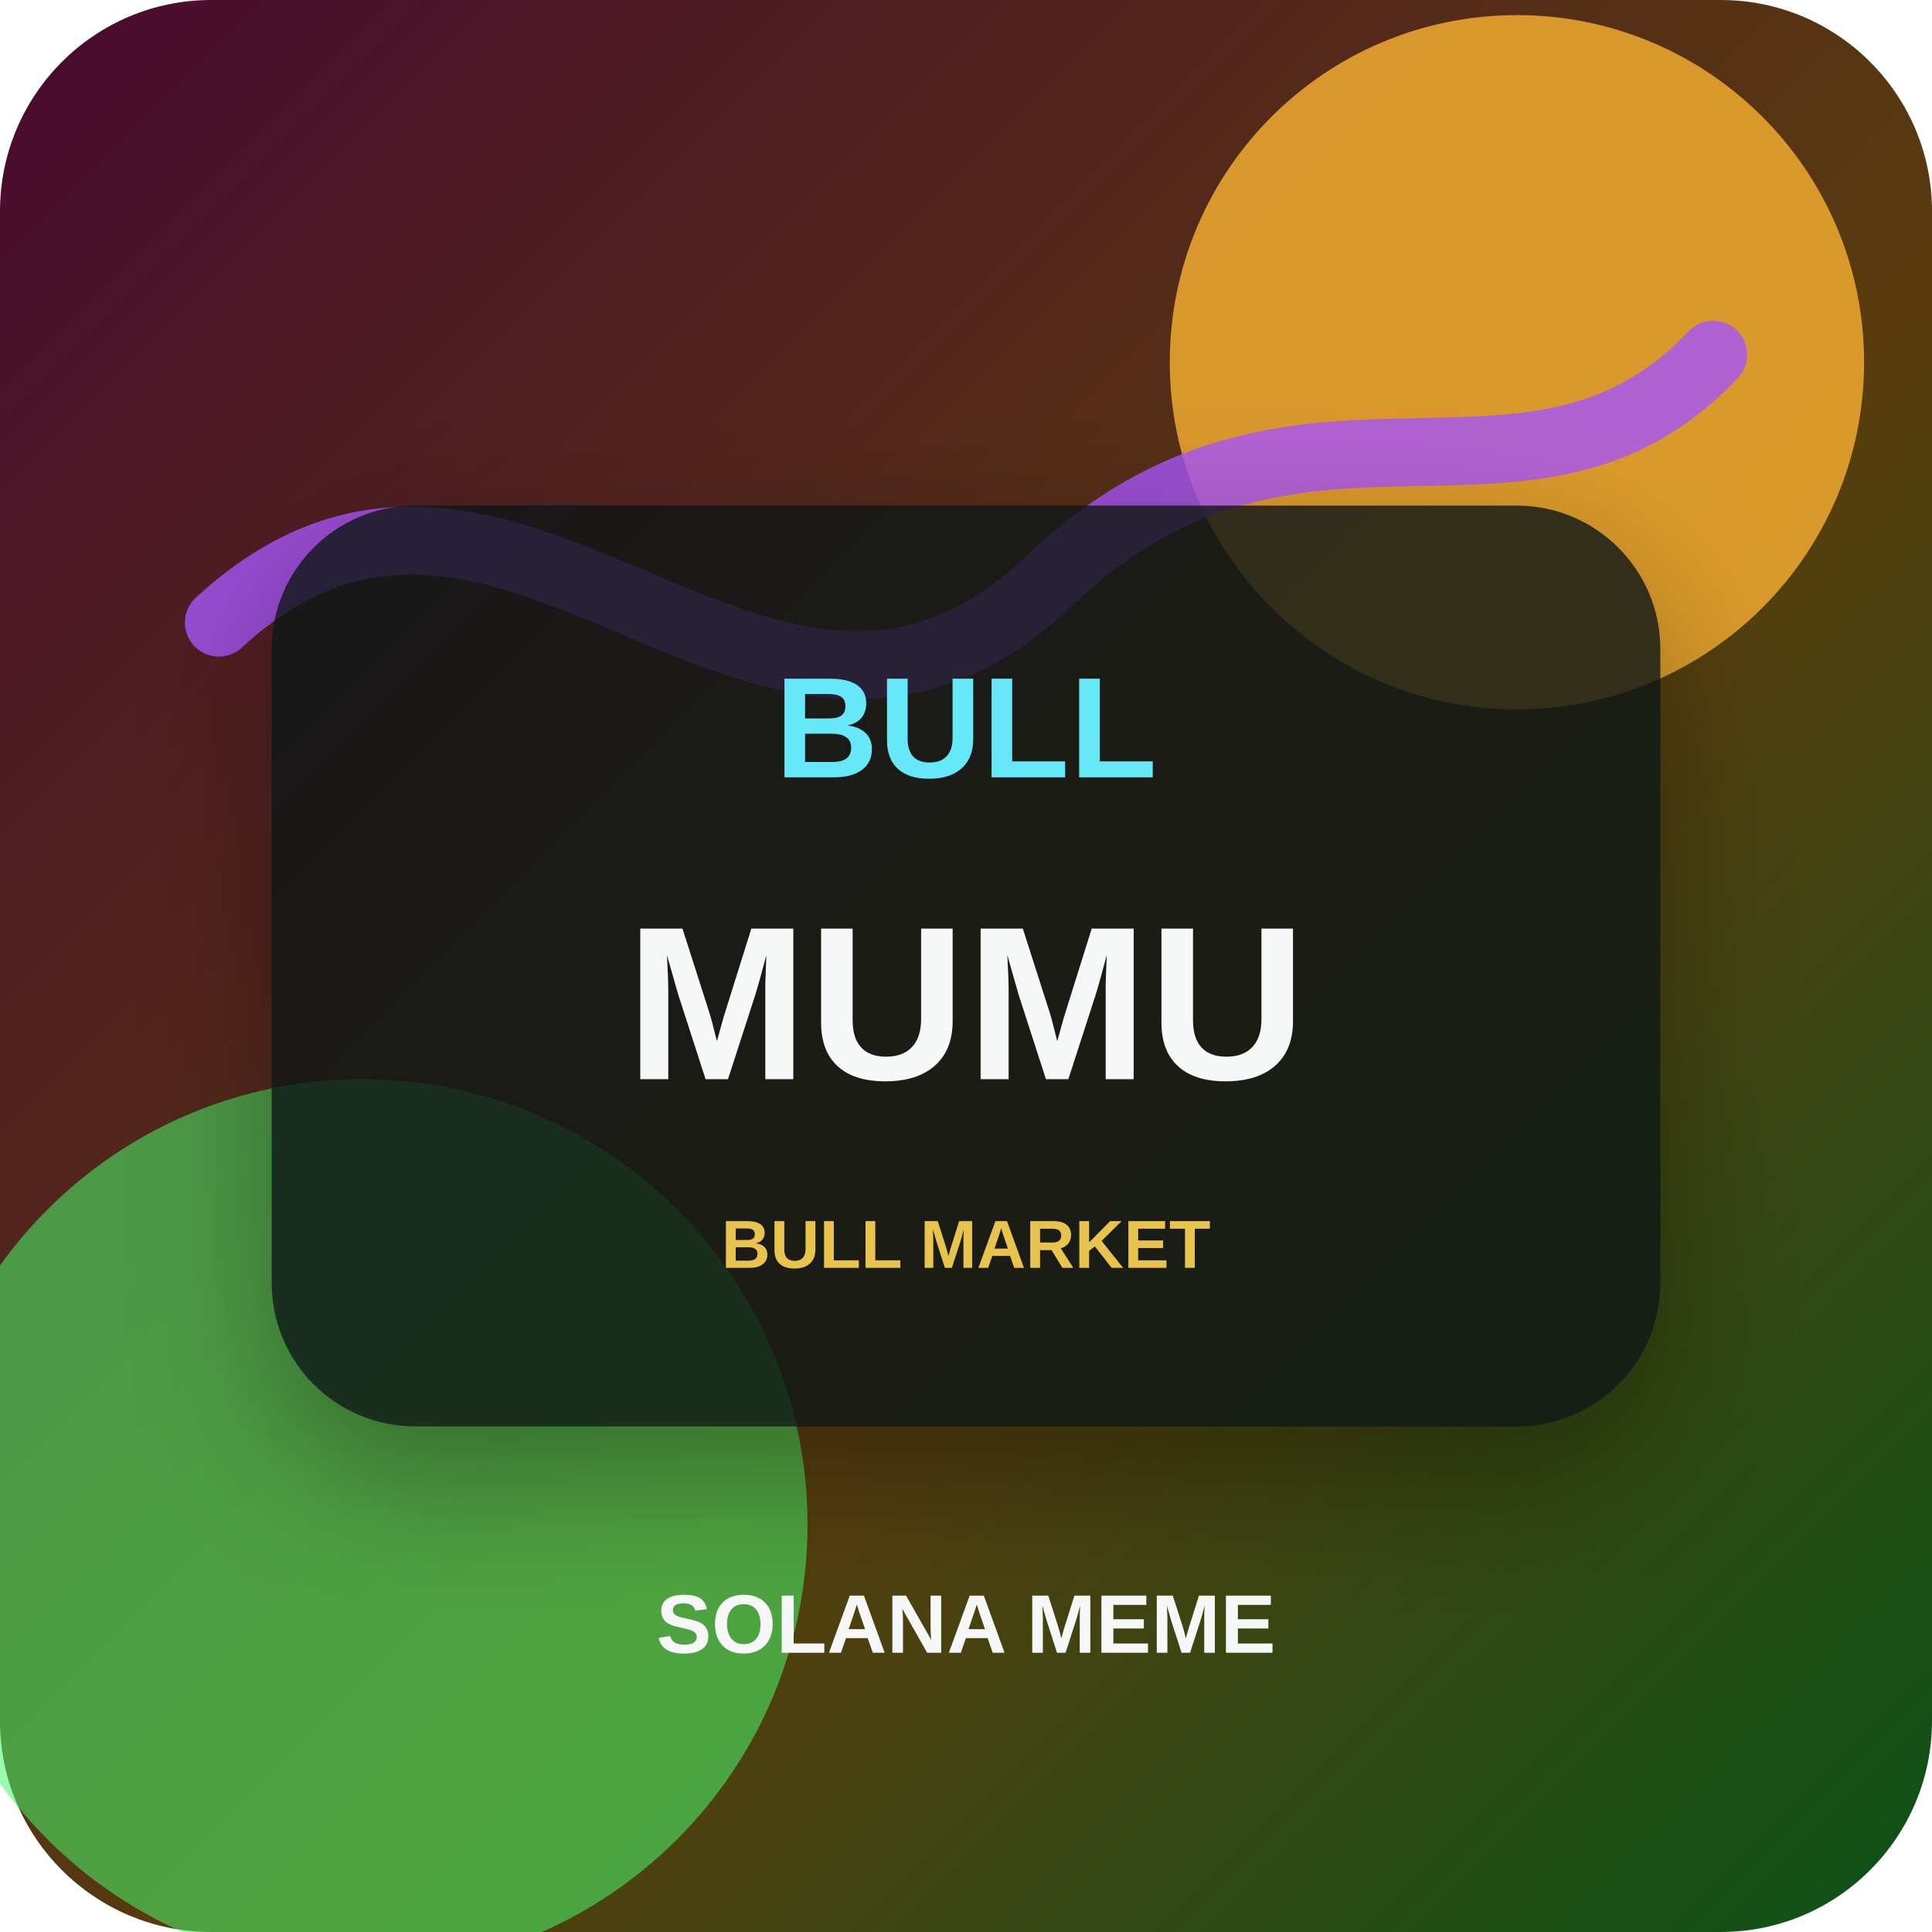
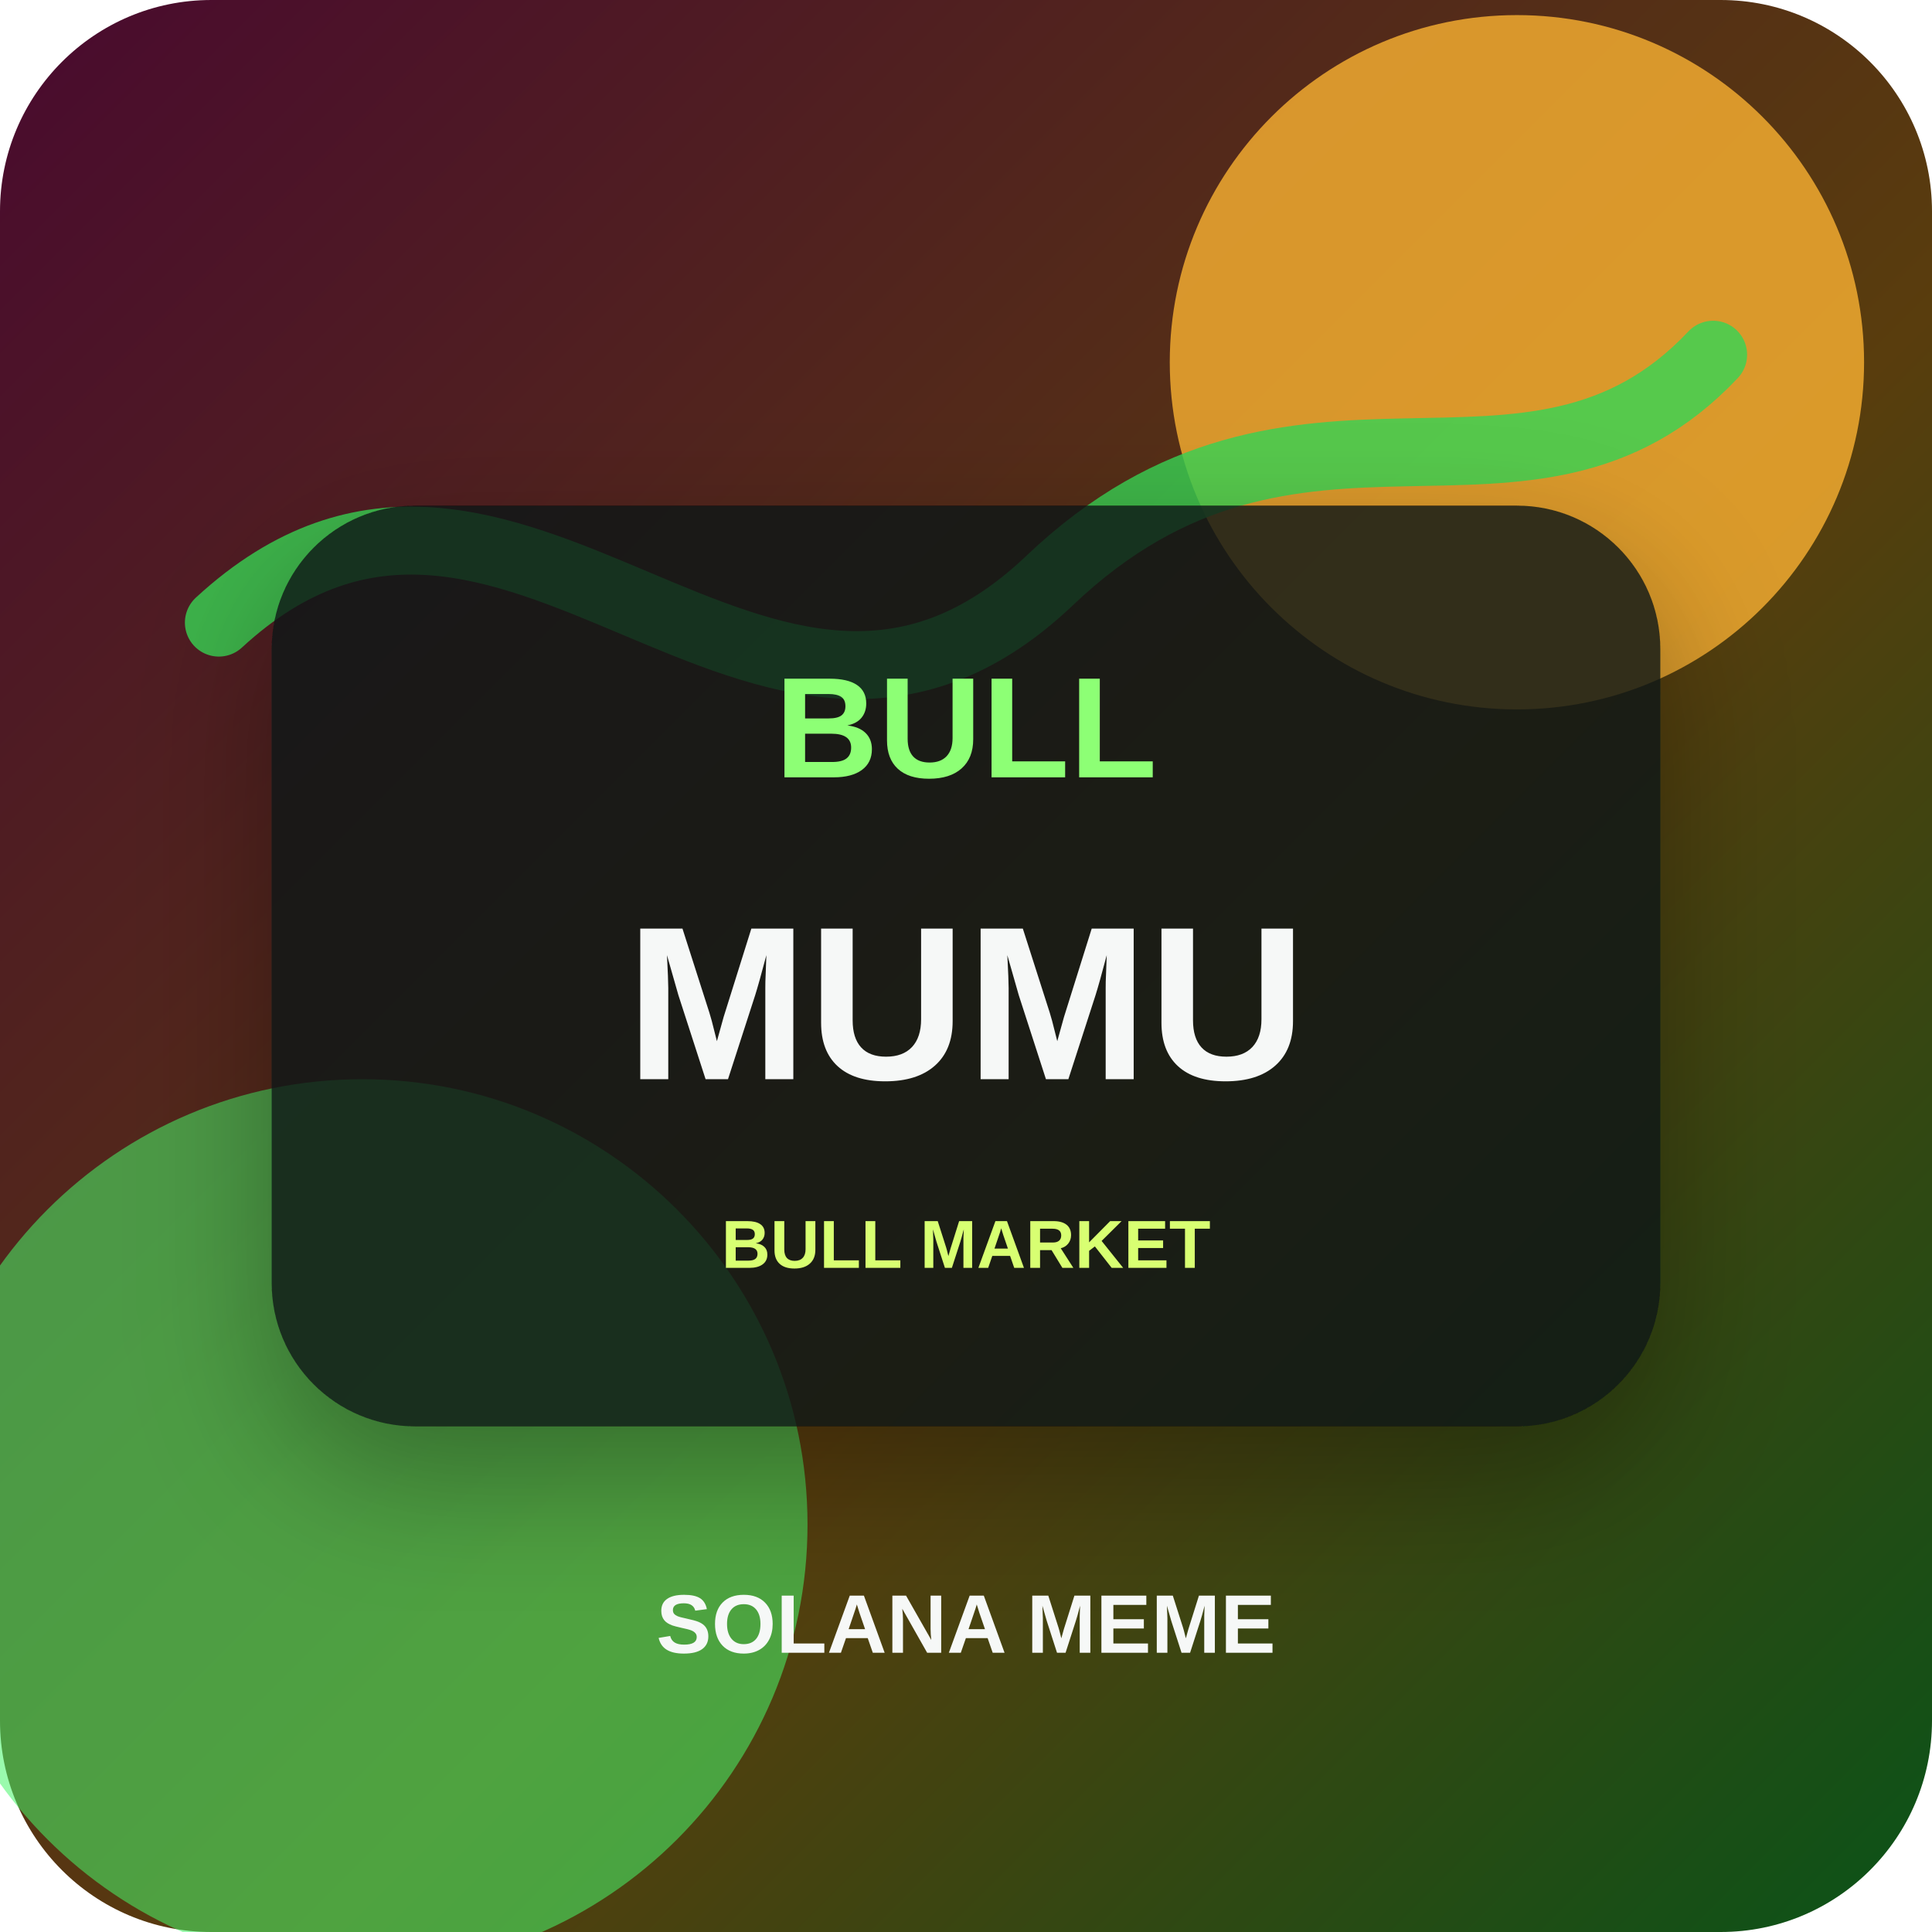
<svg xmlns="http://www.w3.org/2000/svg" viewBox="0 0 512 512" role="img" aria-label="MUMU THE BULL token art">
  <defs>
    <linearGradient id="bg" x1="0" y1="0" x2="1" y2="1">
      <stop offset="0" stop-color="hsl(324 78% 16%)" />
      <stop offset="0.58" stop-color="hsl(38 74% 20%)" />
      <stop offset="1" stop-color="hsl(132 80% 18%)" />
    </linearGradient>
    <filter id="shadow" x="-20%" y="-20%" width="140%" height="140%">
      <feDropShadow dx="0" dy="14" stdDeviation="18" flood-color="#000" flood-opacity=".38" />
    </filter>
  </defs>
  <rect width="512" height="512" rx="56" fill="url(#bg)" />
  <circle cx="402" cy="96" r="92" fill="hsl(38 92% 58%)" opacity=".82" />
  <circle cx="96" cy="404" r="118" fill="hsl(132 90% 62%)" opacity=".55" />
-   <path d="M58 165 C135 94 202 226 278 154 C344 91 405 146 454 94" fill="none" stroke="#a855f7" stroke-width="18" stroke-linecap="round" opacity=".82" />
+   <path d="M58 165 C135 94 202 226 278 154 C344 91 405 146 454 94" fill="none" stroke="#39d353" stroke-width="18" stroke-linecap="round" opacity=".82" />
  <rect x="72" y="134" width="368" height="244" rx="38" fill="#0f1412" opacity=".82" filter="url(#shadow)" />
-   <text x="256" y="206" text-anchor="middle" font-family="Arial, Helvetica, sans-serif" font-size="38" font-weight="900" fill="#67e8f9">BULL</text>
+   <text x="256" y="206" text-anchor="middle" font-family="Arial, Helvetica, sans-serif" font-size="38" font-weight="900" fill="#8dff75">BULL</text>
  <text x="256" y="286" text-anchor="middle" font-family="Arial, Helvetica, sans-serif" font-size="58" font-weight="900" fill="#f6f8f7">MUMU</text>
-   <text x="256" y="336" text-anchor="middle" font-family="Arial, Helvetica, sans-serif" font-size="18" font-weight="800" fill="#e8c44f">BULL MARKET</text>
+   <text x="256" y="336" text-anchor="middle" font-family="Arial, Helvetica, sans-serif" font-size="18" font-weight="800" fill="#d8ff72">BULL MARKET</text>
  <text x="256" y="438" text-anchor="middle" font-family="Arial, Helvetica, sans-serif" font-size="22" font-weight="900" fill="#f6f8f7">SOLANA MEME</text>
</svg>
